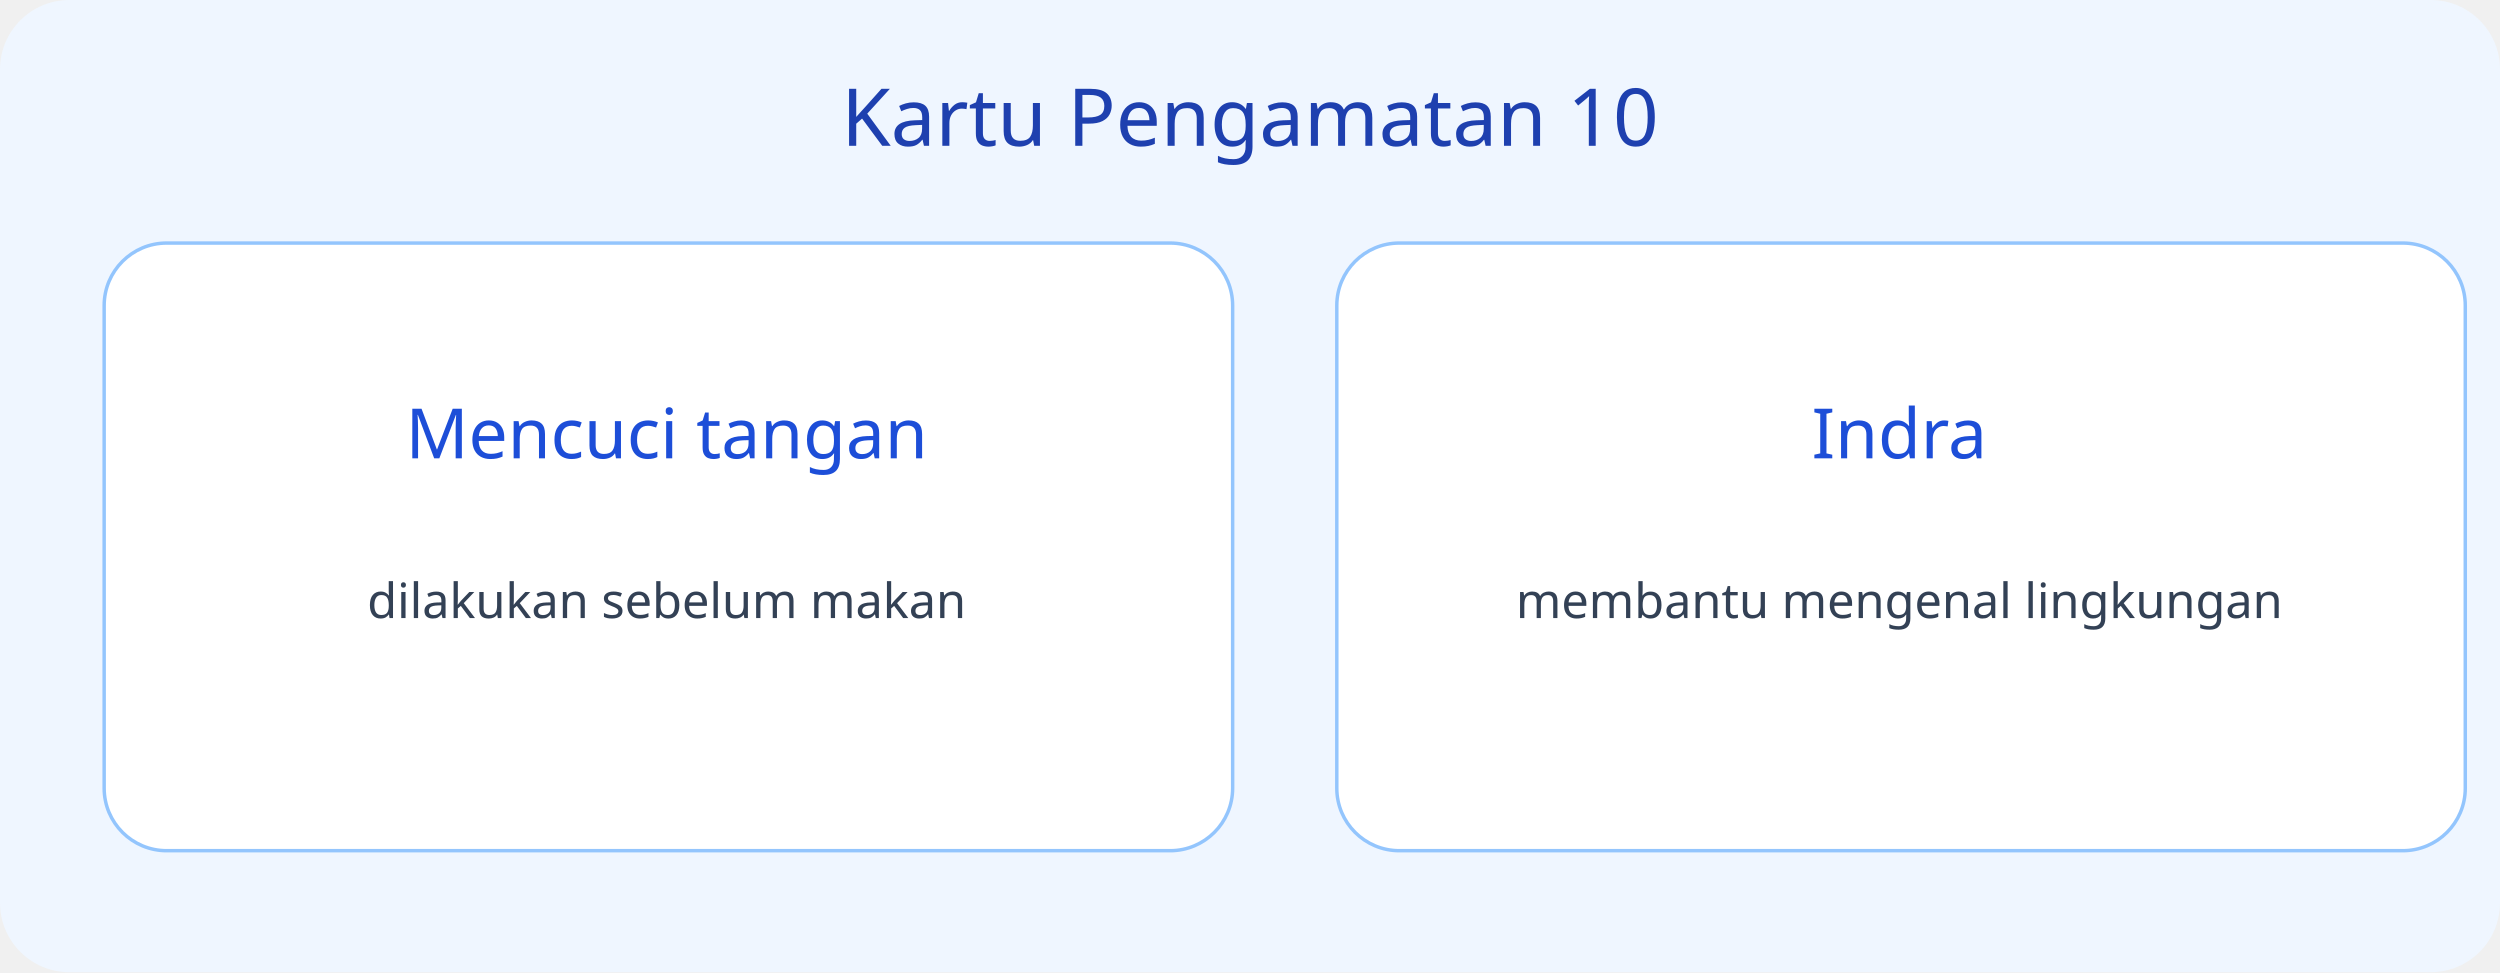
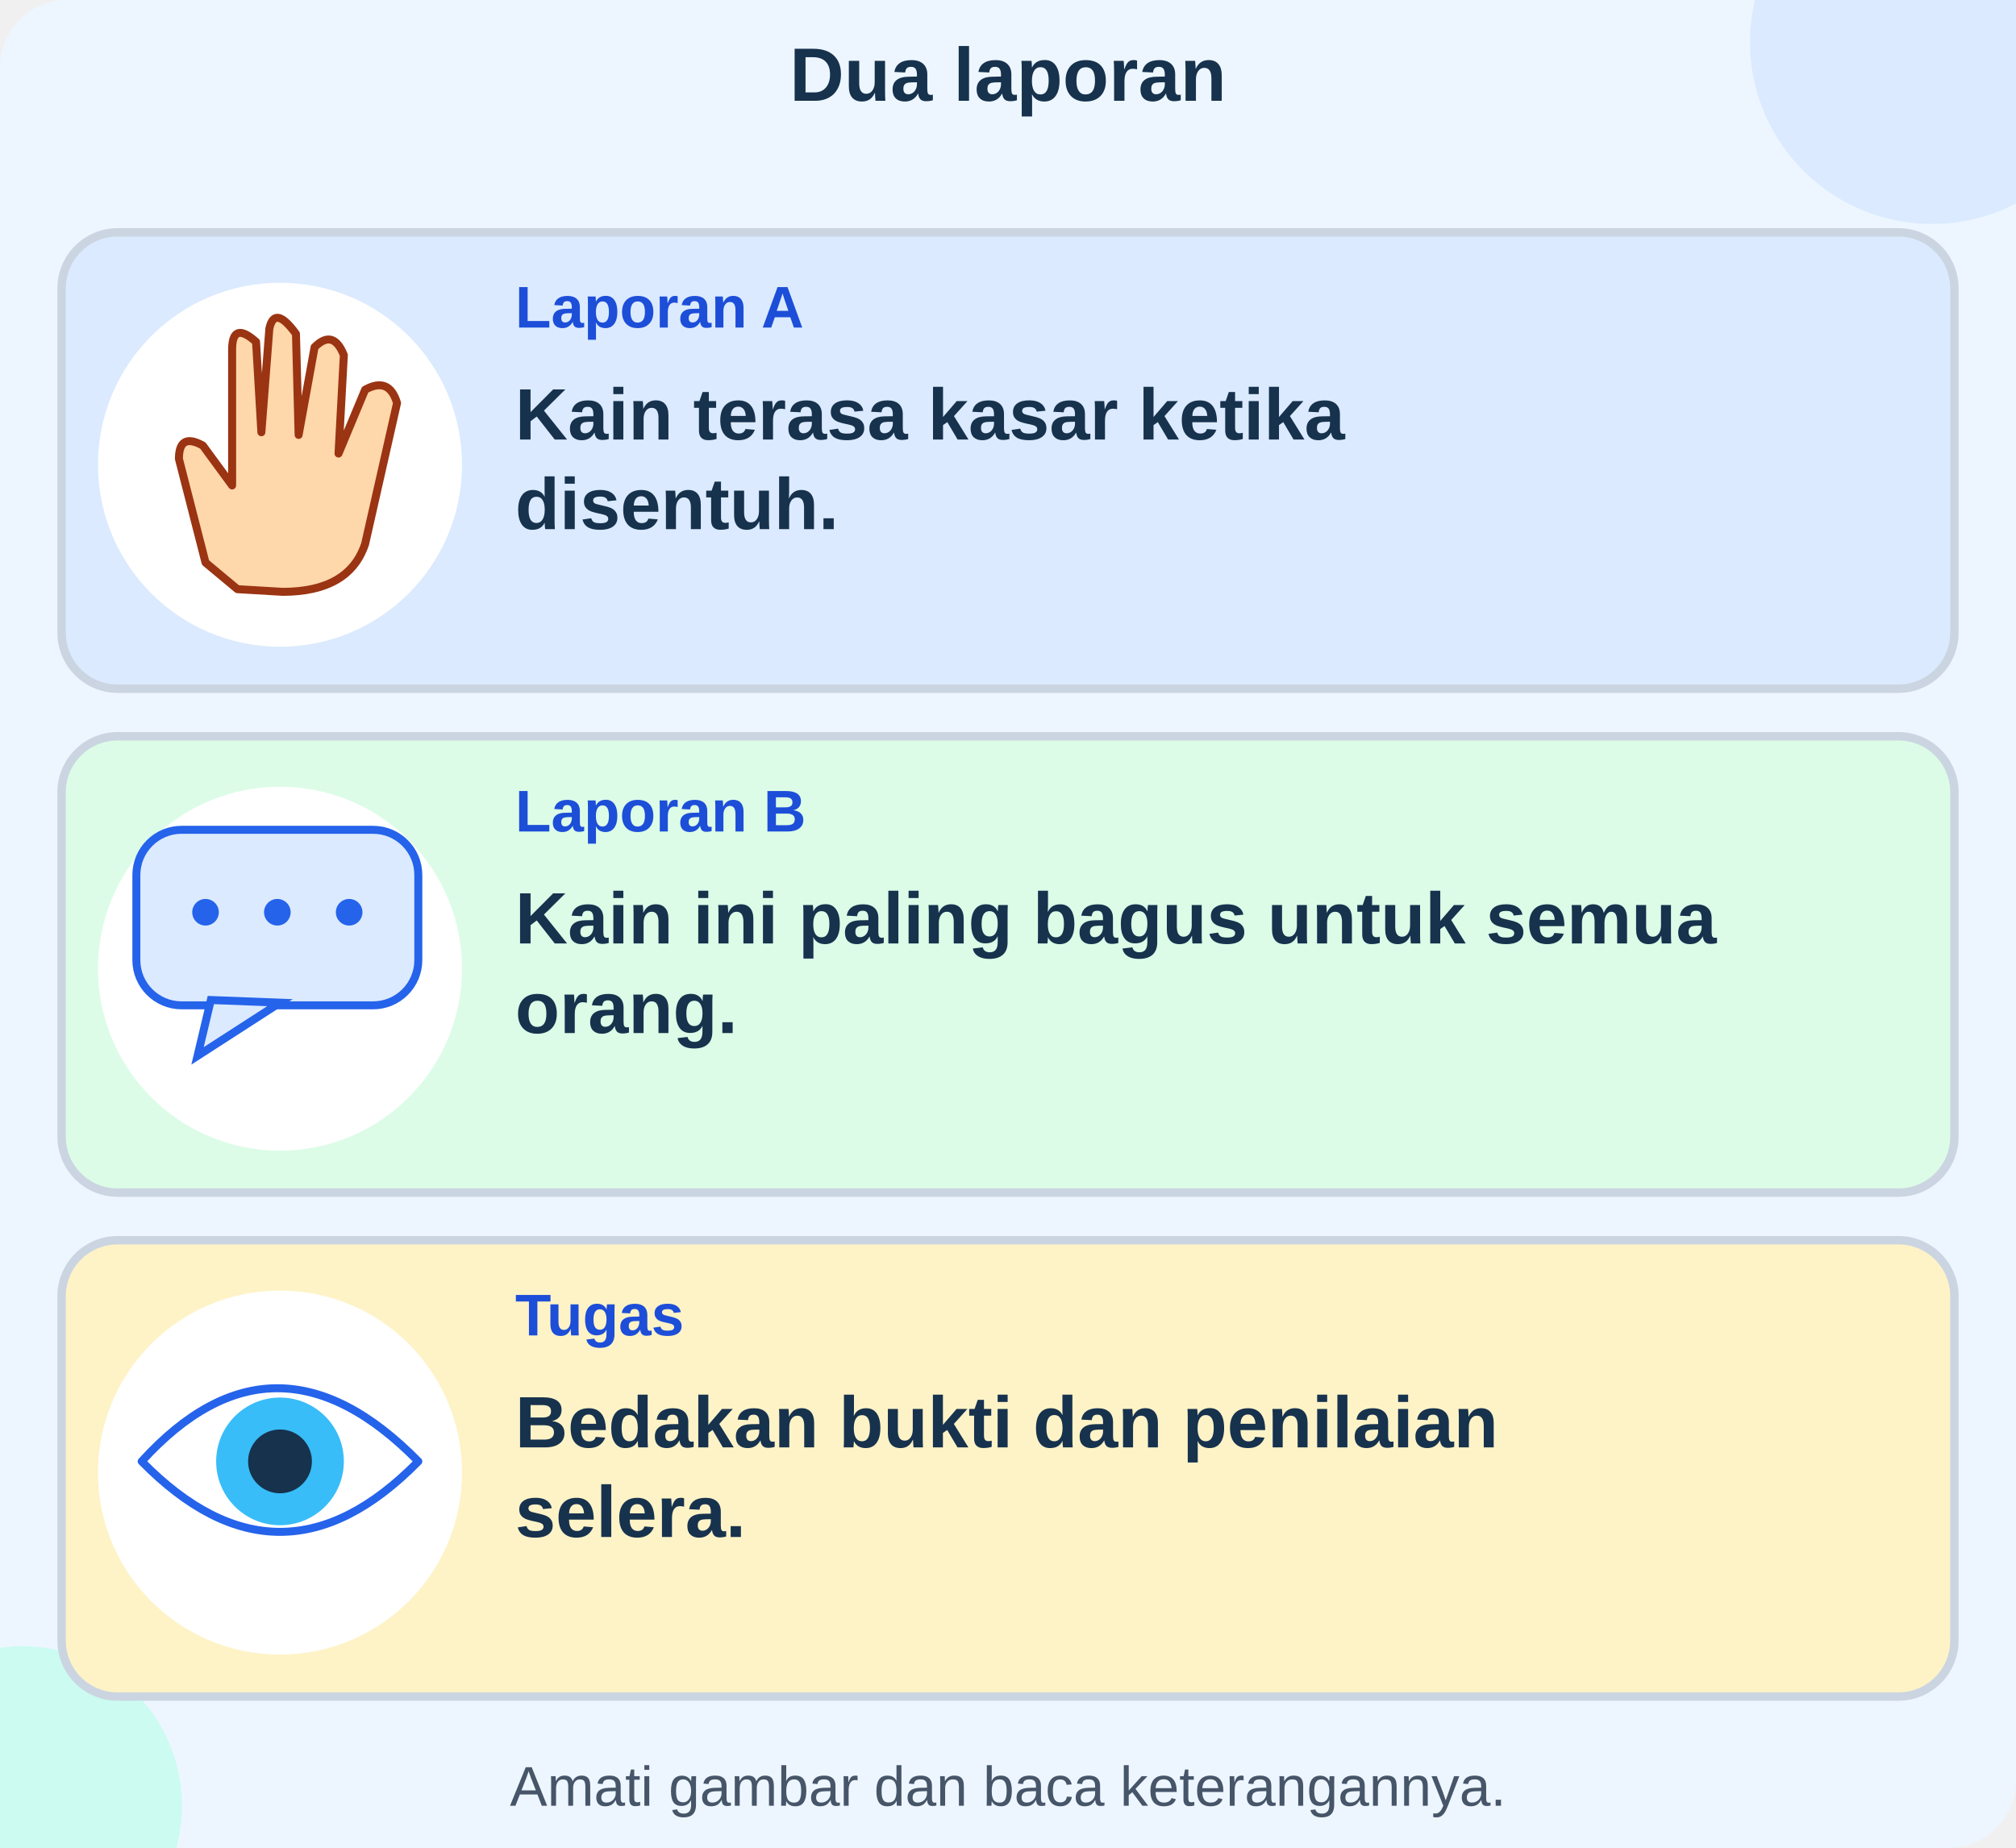
- <svg xmlns="http://www.w3.org/2000/svg" viewBox="0 0 720 280">
-   <rect width="720" height="280" rx="20" fill="#eff6ff" />
-   <text x="360" y="42" font-size="23" text-anchor="middle" font-family="sans-serif" fill="#1e40af">Kartu Pengamatan 10</text>
-   <rect x="30" y="70" width="325" height="175" rx="18" fill="white" stroke="#93c5fd" />
-   <text x="192" y="132" font-size="20" text-anchor="middle" font-family="sans-serif" fill="#1d4ed8">Mencuci tangan</text>
-   <text x="192" y="178" font-size="14" text-anchor="middle" font-family="sans-serif" fill="#334155">dilakukan sebelum makan</text>
-   <rect x="385" y="70" width="325" height="175" rx="18" fill="white" stroke="#93c5fd" />
-   <text x="547" y="132" font-size="20" text-anchor="middle" font-family="sans-serif" fill="#1d4ed8">Indra</text>
-   <text x="547" y="178" font-size="14" text-anchor="middle" font-family="sans-serif" fill="#334155">membantu mengenal lingkungan</text>
+ <svg xmlns="http://www.w3.org/2000/svg" viewBox="0 0 720 660" role="img" aria-labelledby="title desc">
+   <g font-family="Arial, sans-serif">
+     <rect x="0" y="0" width="720" height="660" rx="24" fill="#edf6ff" stroke="none" stroke-width="3" />
+     <circle cx="690" cy="15" r="65" fill="#dbeafe" />
+     <circle cx="8" cy="645" r="57" fill="#ccfbf1" />
+     <text x="360" y="36" font-size="27" fill="#17324d" text-anchor="middle" font-weight="750">Dua laporan</text>
+     <rect x="22" y="83" width="676" height="163" rx="20" fill="#dbeafe" stroke="#cbd5e1" stroke-width="3" />
+     <circle cx="100" cy="166" r="65" fill="white" />
+     <g transform="translate(43 105) scale(.95)">
+       <path d="M32 101 L22 62 Q22 52 31 57 L42 72 L42 21 Q42 10 51 18 L53 52 L56 13 Q58 4 66 15 L67 53 L73 20 Q80 13 84 23 L82 60 L92 36 Q101 31 104 41 L92 94 Q86 112 61 112 L44 111 Z" fill="#fed7aa" stroke="#9a3412" stroke-width="3" stroke-linecap="round" stroke-linejoin="round" />
+     </g>
+     <text x="184" y="117" font-size="21" fill="#1d4ed8" text-anchor="start" font-weight="750">Laporan A</text>
+     <text x="184" y="157" font-size="26" fill="#17324d" text-anchor="start" font-weight="600">Kain terasa kasar ketika</text>
+     <text x="184" y="189" font-size="26" fill="#17324d" text-anchor="start" font-weight="600">disentuh.</text>
+     <rect x="22" y="263" width="676" height="163" rx="20" fill="#dcfce7" stroke="#cbd5e1" stroke-width="3" />
+     <circle cx="100" cy="346" r="65" fill="white" />
+     <g transform="translate(43 285) scale(.95)">
+       <rect x="6" y="12" width="106" height="66" rx="17" fill="#dbeafe" stroke="#2563eb" stroke-width="3" />
+       <polygon points="34,76 29,97 60,77" fill="#dbeafe" stroke="#2563eb" stroke-width="3" />
+       <circle cx="32" cy="43" r="5" fill="#2563eb" />
+       <circle cx="59" cy="43" r="5" fill="#2563eb" />
+       <circle cx="86" cy="43" r="5" fill="#2563eb" />
+     </g>
+     <text x="184" y="297" font-size="21" fill="#1d4ed8" text-anchor="start" font-weight="750">Laporan B</text>
+     <text x="184" y="337" font-size="26" fill="#17324d" text-anchor="start" font-weight="600">Kain ini paling bagus untuk semua</text>
+     <text x="184" y="369" font-size="26" fill="#17324d" text-anchor="start" font-weight="600">orang.</text>
+     <rect x="22" y="443" width="676" height="163" rx="20" fill="#fef3c7" stroke="#cbd5e1" stroke-width="3" />
+     <circle cx="100" cy="526" r="65" fill="white" />
+     <g transform="translate(43 465) scale(.95)">
+       <path d="M8 60 Q58 5 112 60 Q60 113 8 60 Z" fill="white" stroke="#2563eb" stroke-width="3" stroke-linecap="round" stroke-linejoin="round" />
+       <circle cx="60" cy="60" r="24" fill="#38bdf8" />
+       <circle cx="60" cy="60" r="12" fill="#17324d" />
+     </g>
+     <text x="184" y="477" font-size="21" fill="#1d4ed8" text-anchor="start" font-weight="750">Tugas</text>
+     <text x="184" y="517" font-size="26" fill="#17324d" text-anchor="start" font-weight="600">Bedakan bukti dan penilaian</text>
+     <text x="184" y="549" font-size="26" fill="#17324d" text-anchor="start" font-weight="600">selera.</text>
+     <text x="360" y="645" font-size="20" fill="#475569" text-anchor="middle" font-weight="500">Amati gambar dan baca keterangannya.</text>
+   </g>
</svg>
